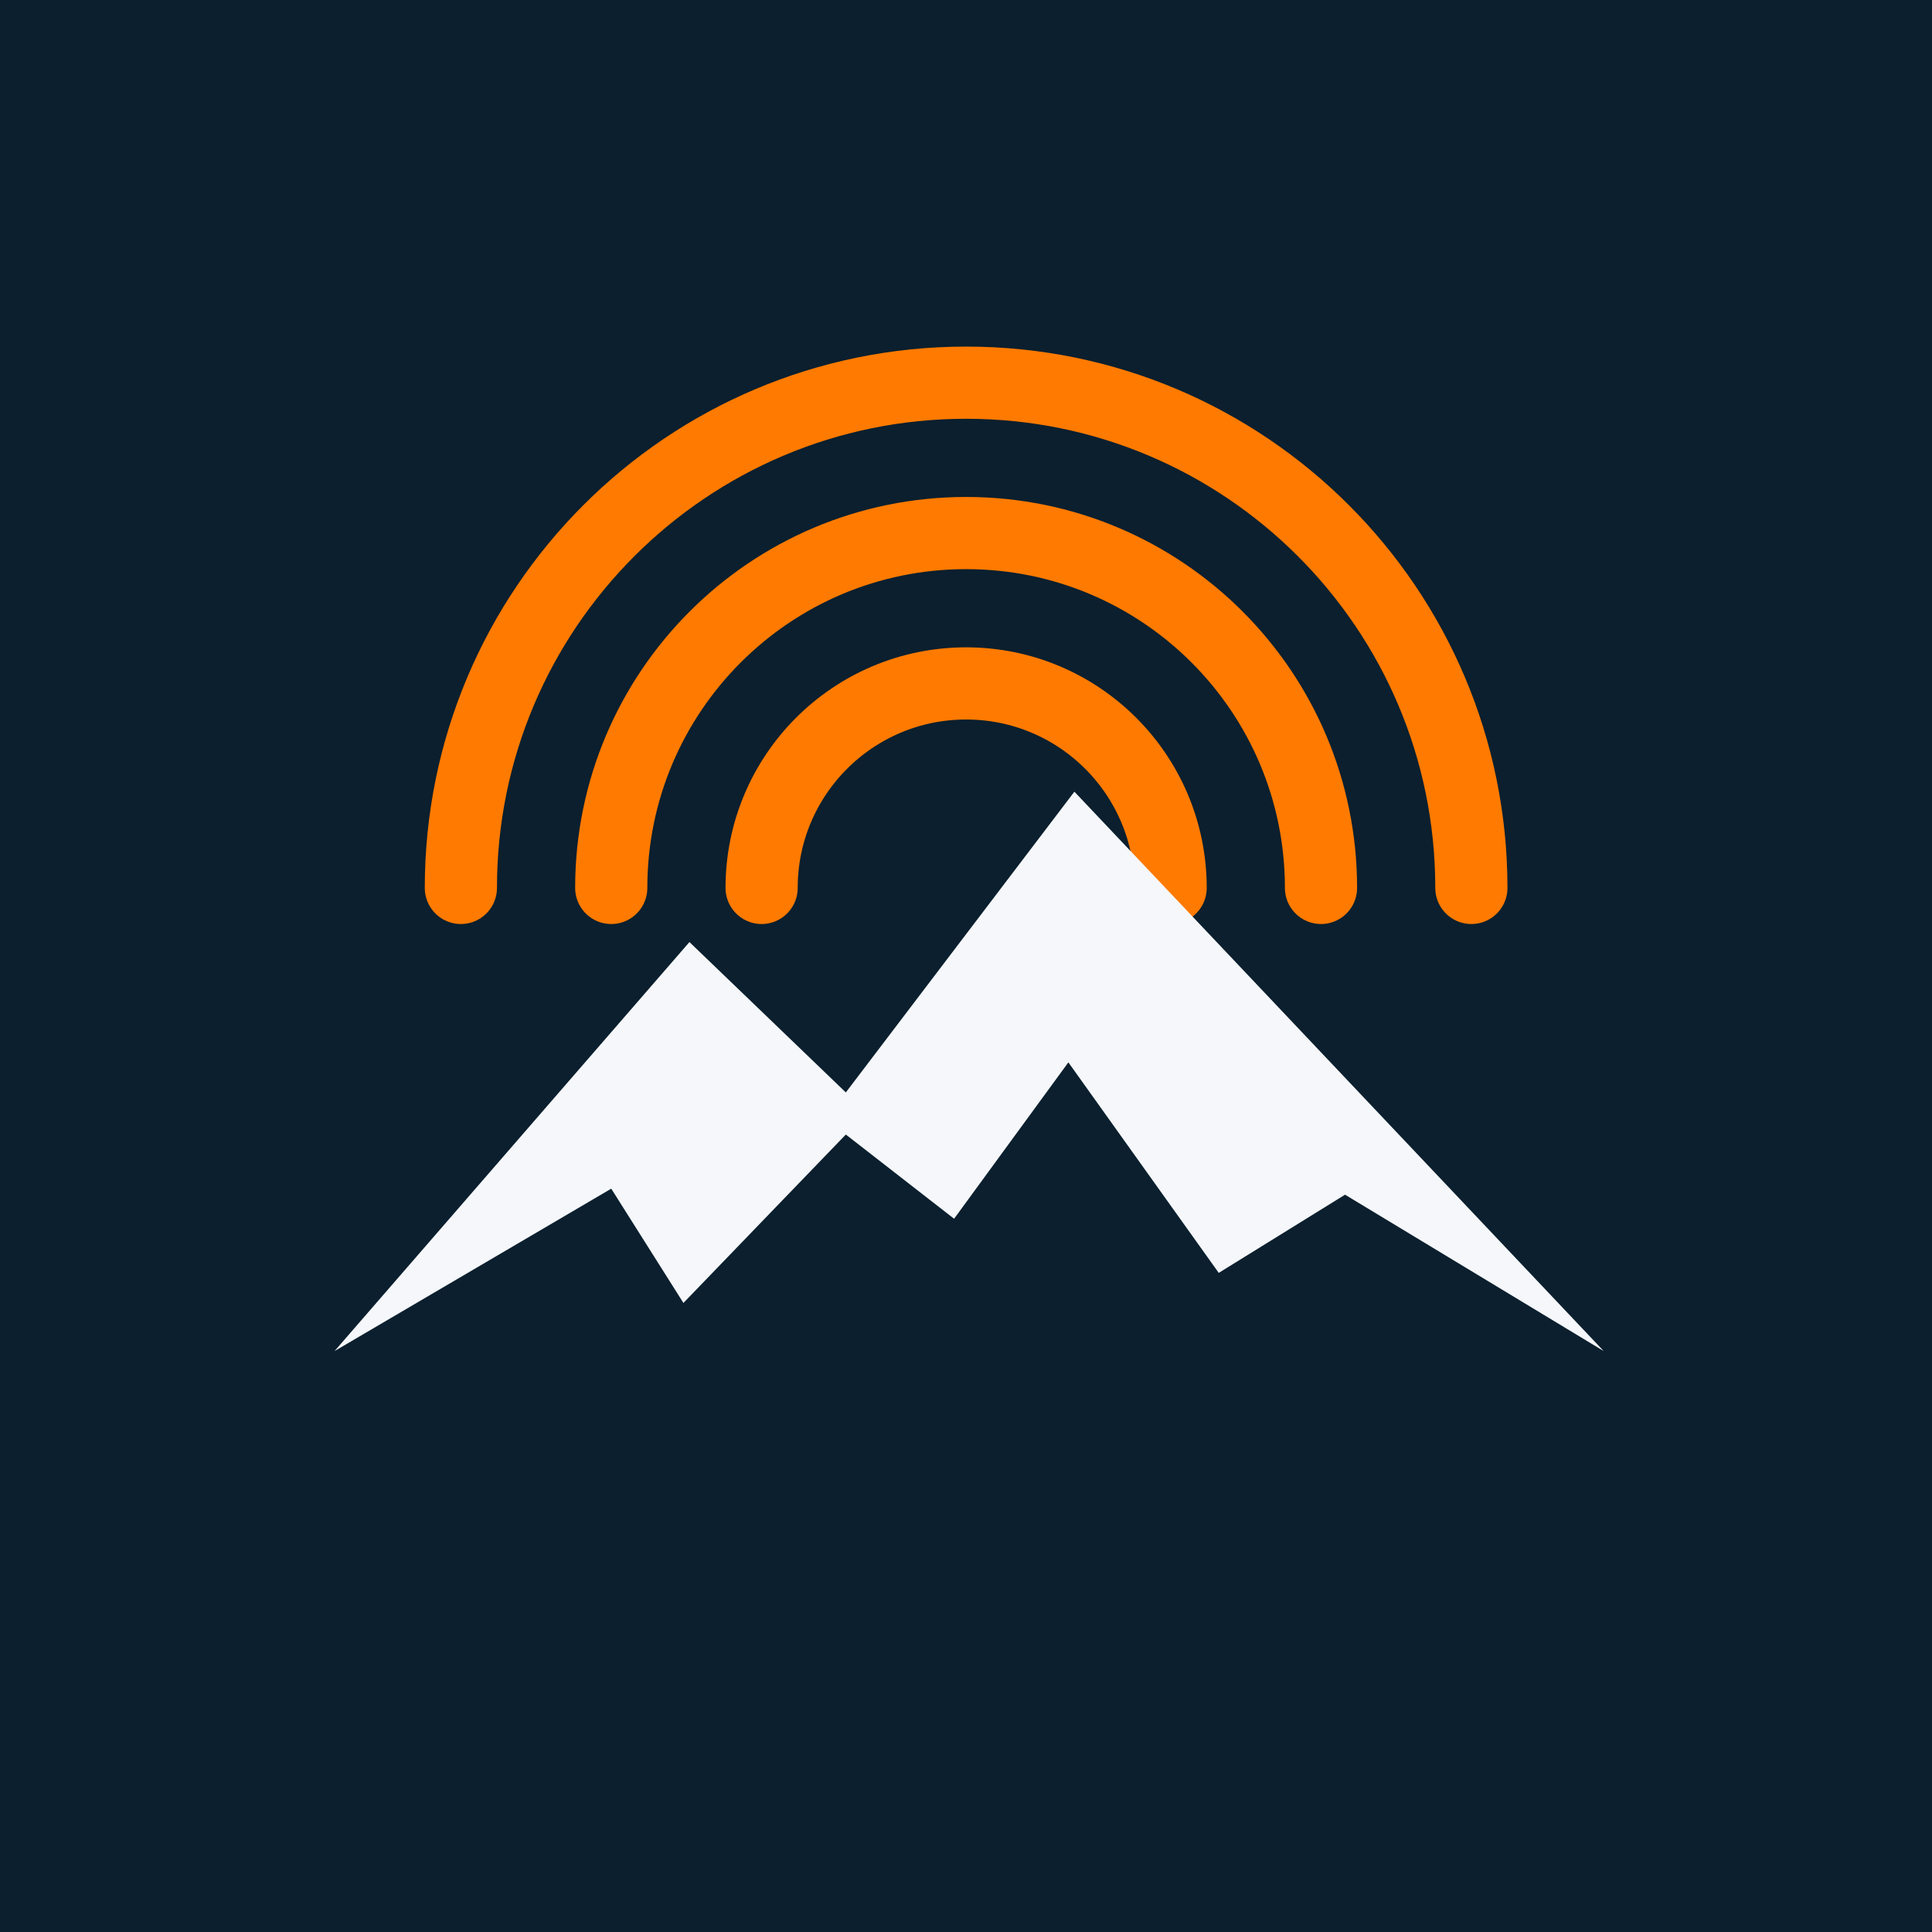
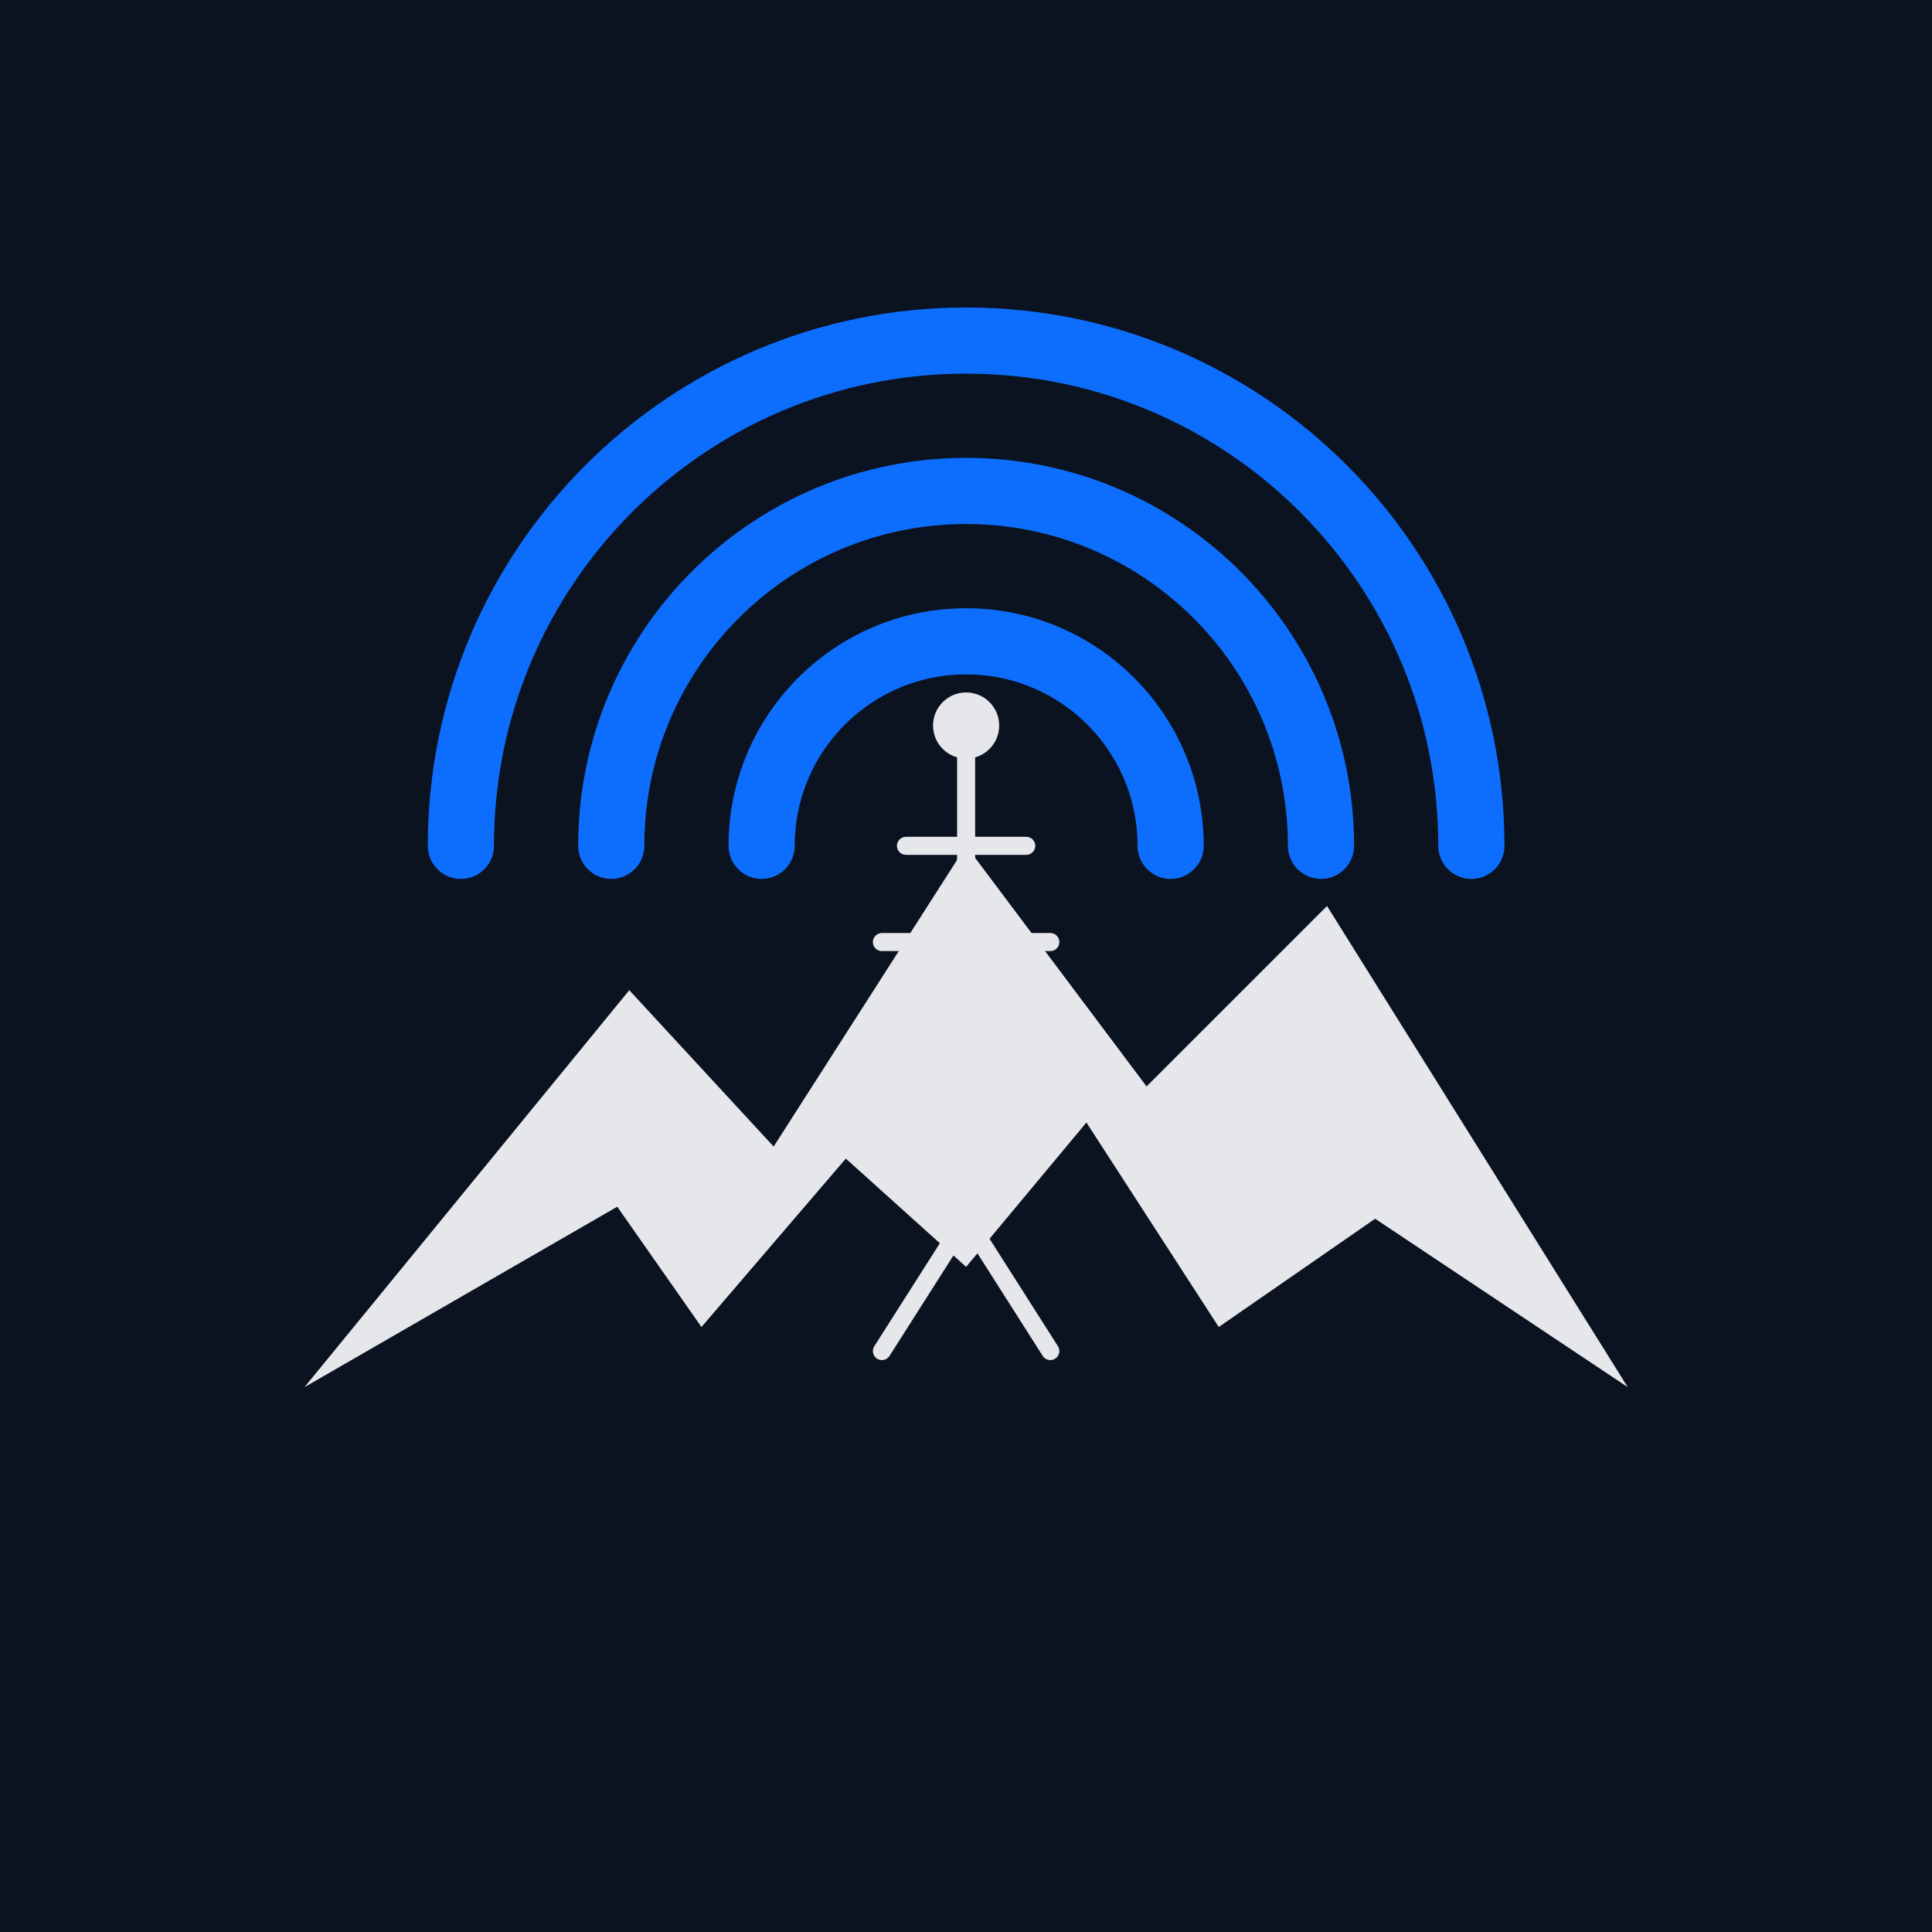
<svg xmlns="http://www.w3.org/2000/svg" viewBox="0 0 256 256" role="img" aria-label="MOR app icon">
-   <rect width="256" height="256" fill="#0B1F2E" />
-   <g transform="translate(26 26) scale(.797)" fill="none" stroke="#FF7A00" stroke-width="12" stroke-linecap="round">
-     <path d="M44 115 A84 84 0 0 1 212 115" />
-     <path d="M69 115 A59 59 0 0 1 187 115" />
-     <path d="M94 115 A34 34 0 0 1 162 115" />
+   <rect width="256" height="256" fill="#0B1220" />
+   <g transform="translate(26 26) scale(.797)">
+     <g fill="none" stroke="#0D6EFD" stroke-width="11" stroke-linecap="round">
+       <path d="M44 108 A84 84 0 0 1 212 108" />
+       <path d="M69 108 A59 59 0 0 1 187 108" />
+       <path d="M94 108 A34 34 0 0 1 162 108" />
+     </g>
+     <path fill="#E5E7EB" d="M18 198 72 132 96 158 128 108 158 148 188 118 238 198 196 170 170 188 148 154 128 178 108 160 84 188 70 168Z" />
+     <g fill="#E5E7EB" stroke="#E5E7EB" stroke-width="3" stroke-linecap="round" stroke-linejoin="round">
+       <path d="M128 92v78" />
+       <path d="M118 108h20M114 124h28M118 140h20" fill="none" />
+       <path d="M128 170l-14 22M128 170l14 22" fill="none" />
+       <circle cx="128" cy="88" r="4" />
+     </g>
  </g>
-   <path transform="translate(26 26) scale(.797)" fill="#F5F7FA" d="M23 192 82 124 108 149 146 99 234 192 191 166 170 179 145 144 126 170 108 156 81 184 69 165Z" />
</svg>
